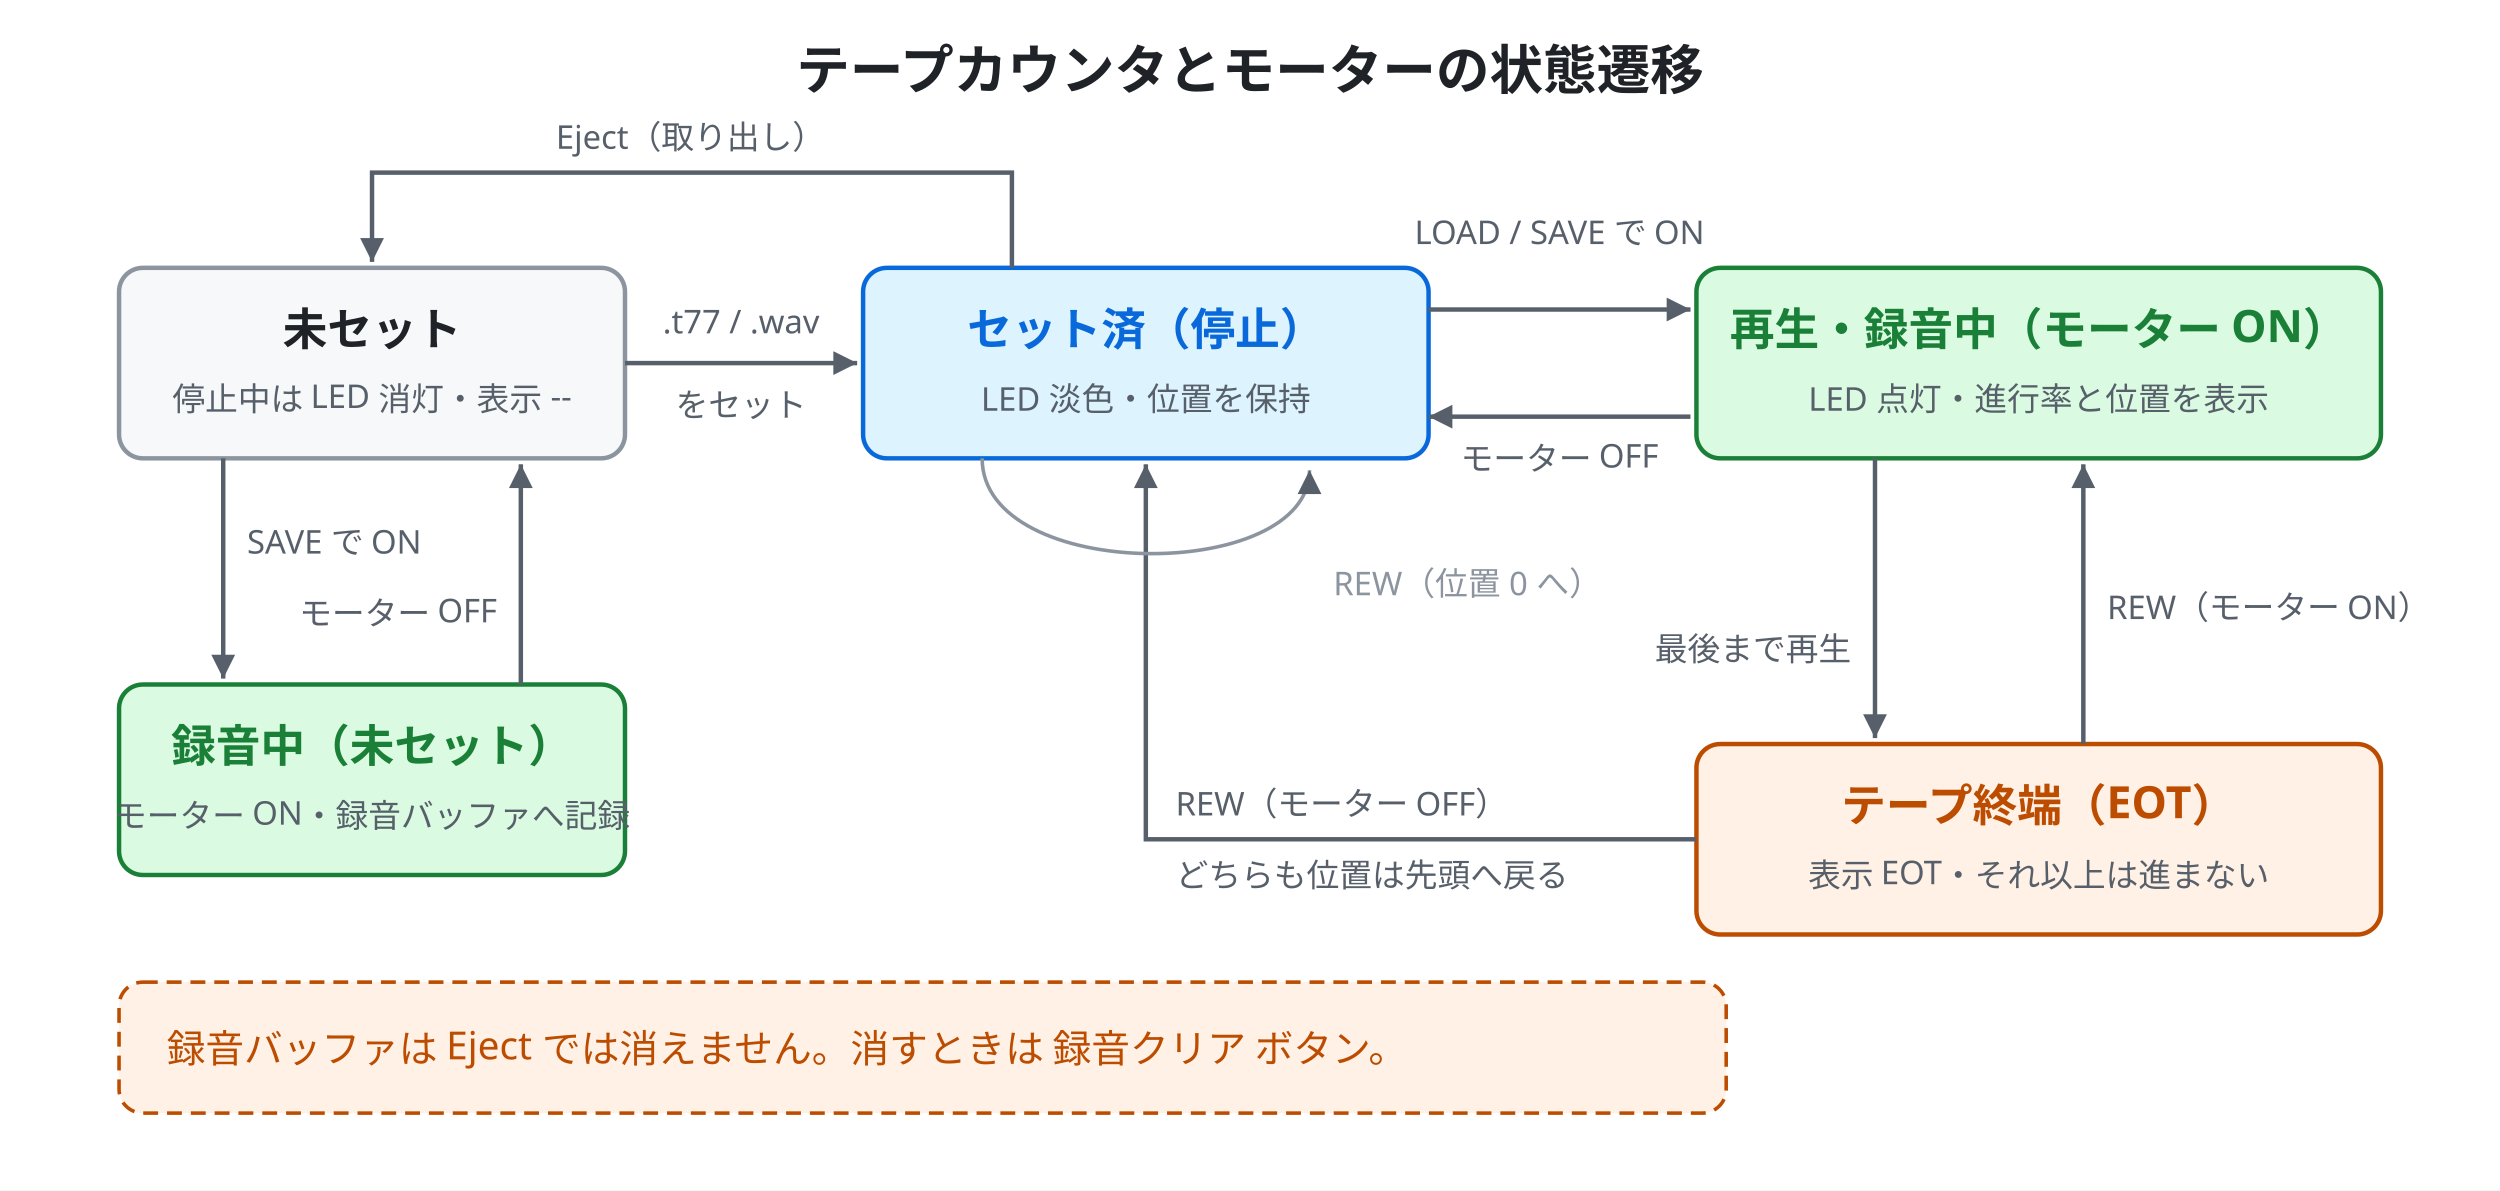
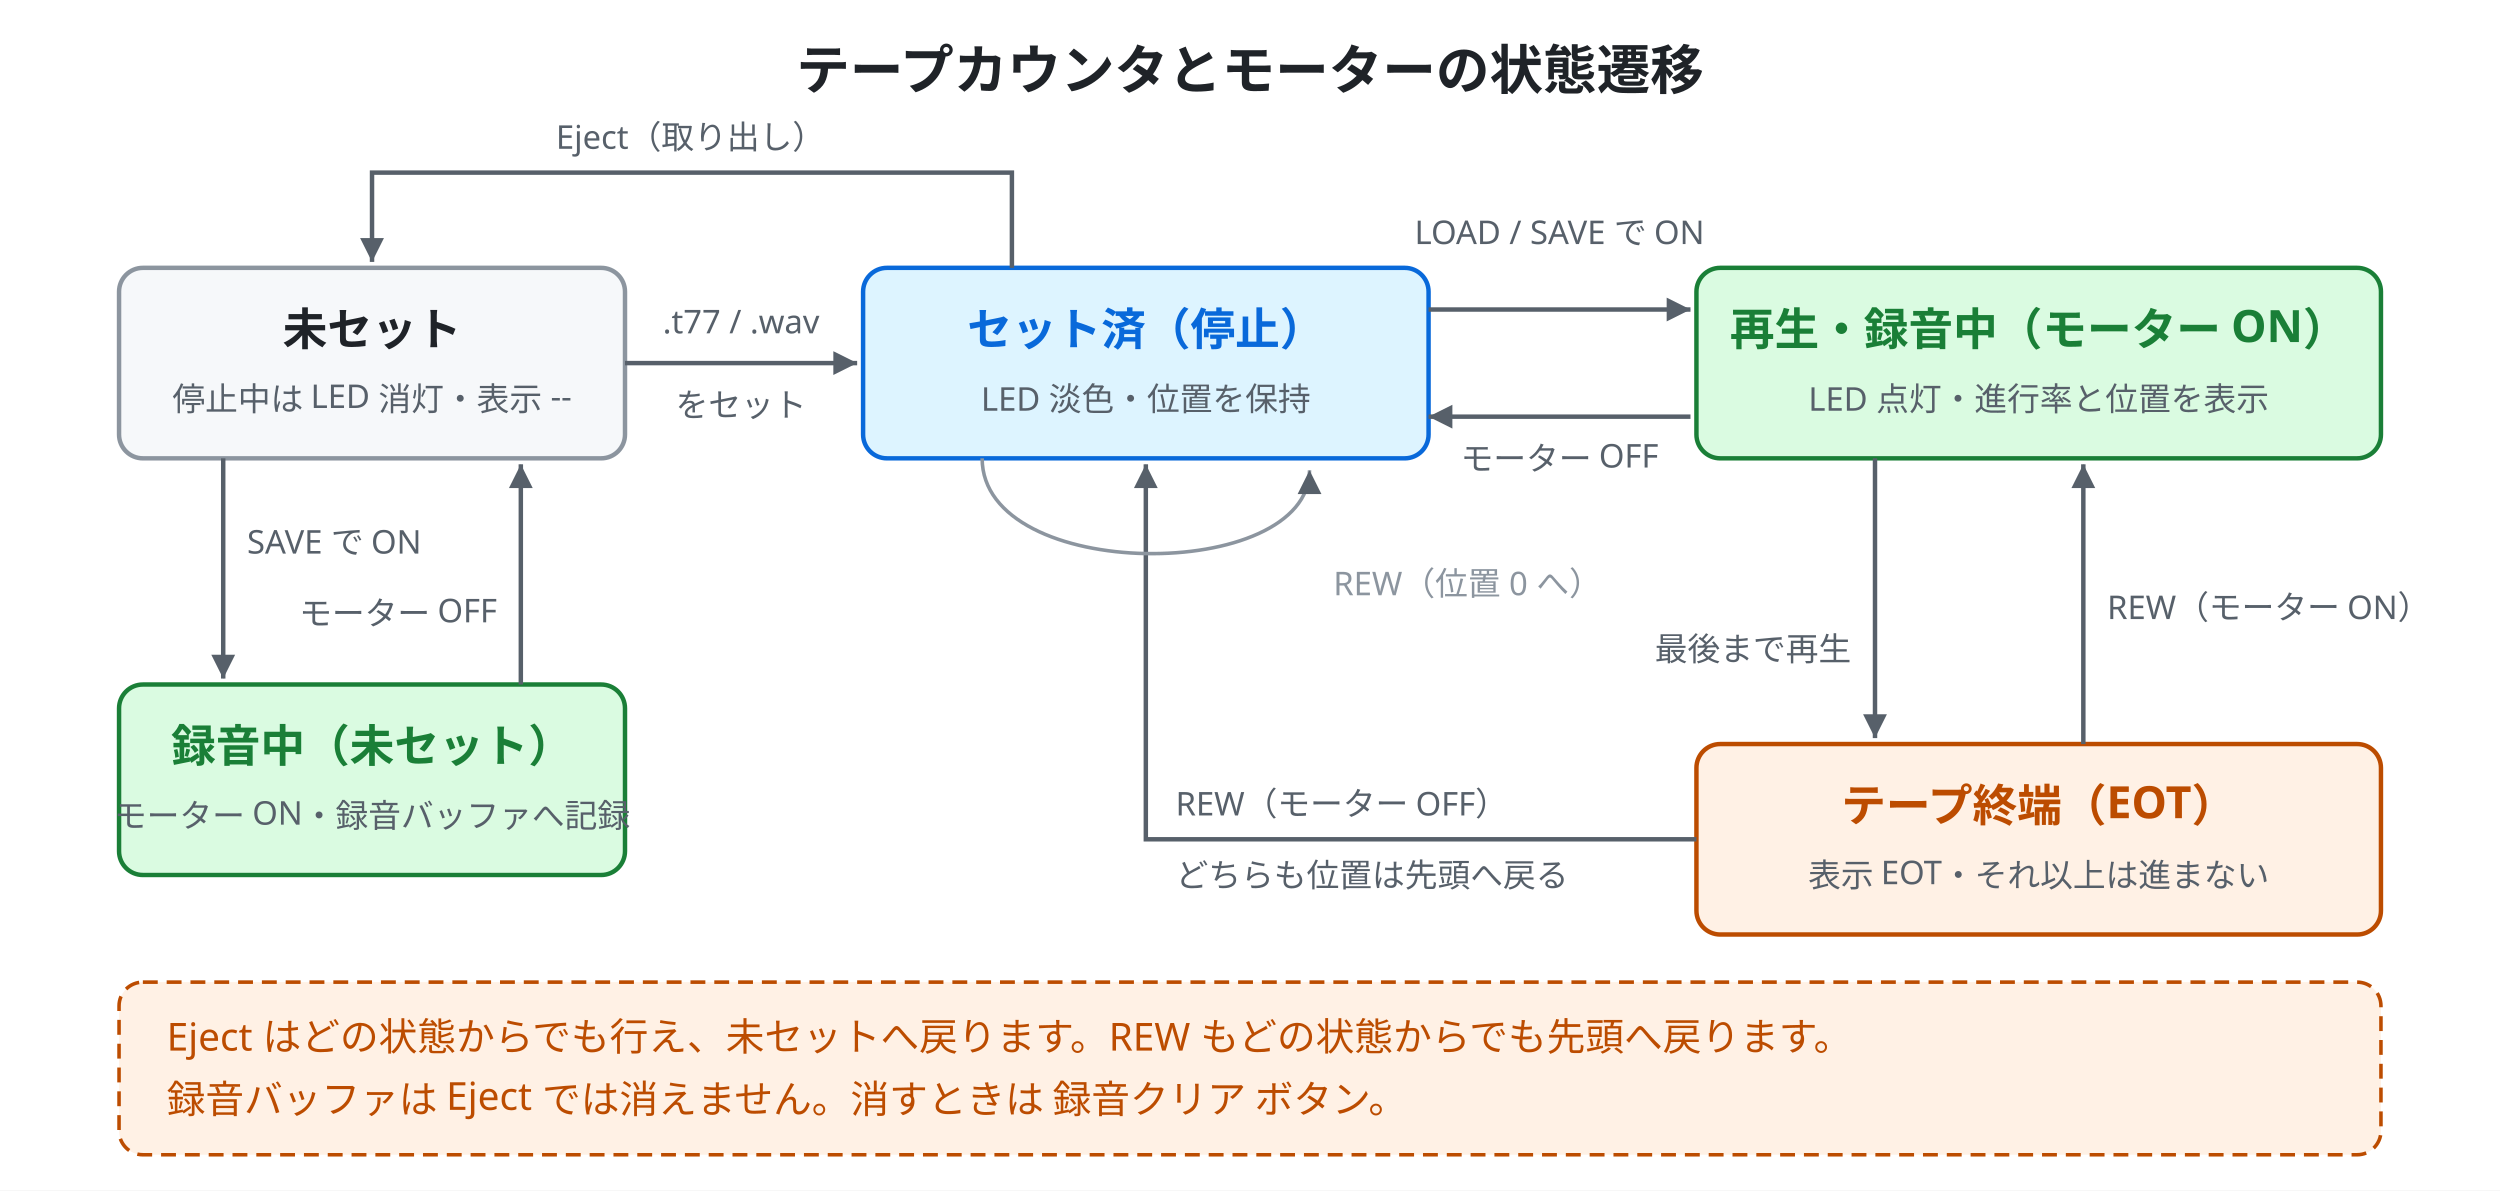
<svg xmlns="http://www.w3.org/2000/svg" viewBox="0 0 840 400" width="840" height="400">
  <defs>
    <marker id="ah" markerWidth="10" markerHeight="10" refX="8" refY="4" orient="auto" markerUnits="userSpaceOnUse">
      <path d="M0,0 L8,4 L0,8 z" fill="#57606a" />
    </marker>
  </defs>
  <rect x="0" y="0" width="840" height="400" fill="#ffffff" />
  <text x="420" y="30" font-family="sans-serif" font-size="18" font-weight="bold" fill="#1f2328" text-anchor="middle">テープカウンタとモーターの状態遷移</text>
  <rect x="40" y="90" width="170" height="64" rx="8" fill="#f6f8fa" stroke="#8c959f" stroke-width="1.5" />
  <text x="125" y="116" font-family="sans-serif" font-size="15" font-weight="bold" fill="#1f2328" text-anchor="middle">未セット</text>
  <text x="125" y="138" font-family="sans-serif" font-size="11" fill="#57606a" text-anchor="middle">停止中は LED 消灯・表示 --</text>
  <rect x="290" y="90" width="190" height="64" rx="8" fill="#ddf4ff" stroke="#0969da" stroke-width="1.5" />
  <text x="385" y="116" font-family="sans-serif" font-size="15" font-weight="bold" fill="#0969da" text-anchor="middle">セット済（停止）</text>
  <text x="385" y="138" font-family="sans-serif" font-size="11" fill="#57606a" text-anchor="middle">LED 淡色・位置を保持</text>
  <rect x="570" y="90" width="230" height="64" rx="8" fill="#dafbe1" stroke="#1a7f37" stroke-width="1.5" />
  <text x="685" y="116" font-family="sans-serif" font-size="15" font-weight="bold" fill="#1a7f37" text-anchor="middle">再生・録音中（モーター ON）</text>
  <text x="685" y="138" font-family="sans-serif" font-size="11" fill="#57606a" text-anchor="middle">LED 点灯・進行率と位置を表示</text>
  <rect x="570" y="250" width="230" height="64" rx="8" fill="#fff1e5" stroke="#bc4c00" stroke-width="1.5" />
  <text x="685" y="276" font-family="sans-serif" font-size="15" font-weight="bold" fill="#bc4c00" text-anchor="middle">テープ終端（EOT）</text>
  <text x="685" y="298" font-family="sans-serif" font-size="11" fill="#57606a" text-anchor="middle">表示 EOT・それ以上は進まない</text>
  <rect x="40" y="230" width="170" height="64" rx="8" fill="#dafbe1" stroke="#1a7f37" stroke-width="1.5" />
  <text x="125" y="256" font-family="sans-serif" font-size="15" font-weight="bold" fill="#1a7f37" text-anchor="middle">録音中（未セット）</text>
  <text x="125" y="278" font-family="sans-serif" font-size="11" fill="#57606a" text-anchor="middle">モーター ON・録音バッファへ記録</text>
  <line x1="75" y1="154" x2="75" y2="228" stroke="#57606a" stroke-width="1.5" marker-end="url(#ah)" />
  <text x="83" y="186" font-family="sans-serif" font-size="11" fill="#57606a">SAVE で ON</text>
  <line x1="175" y1="230" x2="175" y2="156" stroke="#57606a" stroke-width="1.5" marker-end="url(#ah)" />
  <text x="167" y="210" font-family="sans-serif" font-size="11" fill="#57606a" text-anchor="end">モーター OFF</text>
  <line x1="210" y1="122" x2="288" y2="122" stroke="#57606a" stroke-width="1.5" marker-end="url(#ah)" />
  <text x="249" y="112" font-family="sans-serif" font-size="11" fill="#57606a" text-anchor="middle">.t77 / .wav</text>
  <text x="249" y="140" font-family="sans-serif" font-size="11" fill="#57606a" text-anchor="middle">をセット</text>
  <line x1="480" y1="104" x2="568" y2="104" stroke="#57606a" stroke-width="1.5" marker-end="url(#ah)" />
  <text x="524" y="82" font-family="sans-serif" font-size="11" fill="#57606a" text-anchor="middle">LOAD / SAVE で ON</text>
  <line x1="568" y1="140" x2="480" y2="140" stroke="#57606a" stroke-width="1.5" marker-end="url(#ah)" />
  <text x="524" y="158" font-family="sans-serif" font-size="11" fill="#57606a" text-anchor="middle">モーター OFF</text>
  <line x1="630" y1="154" x2="630" y2="248" stroke="#57606a" stroke-width="1.5" marker-end="url(#ah)" />
  <text x="622" y="222" font-family="sans-serif" font-size="11" fill="#57606a" text-anchor="end">最後まで再生</text>
  <line x1="700" y1="250" x2="700" y2="156" stroke="#57606a" stroke-width="1.5" marker-end="url(#ah)" />
  <text x="708" y="208" font-family="sans-serif" font-size="11" fill="#57606a">REW（モーター ON）</text>
  <path d="M570,282 L385,282 L385,156" fill="none" stroke="#57606a" stroke-width="1.5" marker-end="url(#ah)" />
  <text x="395" y="274" font-family="sans-serif" font-size="11" fill="#57606a">REW（モーター OFF）</text>
  <text x="395" y="298" font-family="sans-serif" font-size="11" fill="#57606a">どちらも位置は先頭へ戻る</text>
  <path d="M330,154 C330,196 440,196 440,158" fill="none" stroke="#8c959f" stroke-width="1.2" marker-end="url(#ah)" />
  <text x="448" y="200" font-family="sans-serif" font-size="11" fill="#8c959f">REW（位置 0 へ）</text>
  <path d="M340,90 L340,58 L125,58 L125,88" fill="none" stroke="#57606a" stroke-width="1.5" marker-end="url(#ah)" />
  <text x="232" y="50" font-family="sans-serif" font-size="11" fill="#57606a" text-anchor="middle">Eject（取り出し）</text>
-   <rect x="40" y="330" width="540" height="44" rx="8" fill="#fff1e5" stroke="#bc4c00" stroke-width="1.2" stroke-dasharray="5,3" />
-   <text x="56" y="357" font-family="sans-serif" font-size="13" fill="#bc4c00">録音バッファは Eject では消えません。消すときは 録音クリア ボタン。</text>
+   <rect x="40" y="330" width="760" height="58" rx="8" fill="#fff1e5" stroke="#bc4c00" stroke-width="1.2" stroke-dasharray="5,3" />
+   <text x="56" y="353" font-family="sans-serif" font-size="13" fill="#bc4c00">Eject はどの状態からでも行え、未セットへ戻ります。REW もどの状態からでも先頭へ戻ります。</text>
+   <text x="56" y="374" font-family="sans-serif" font-size="13" fill="#bc4c00">録音バッファは Eject では消えません。消すときは 録音クリア ボタン。</text>
</svg>
